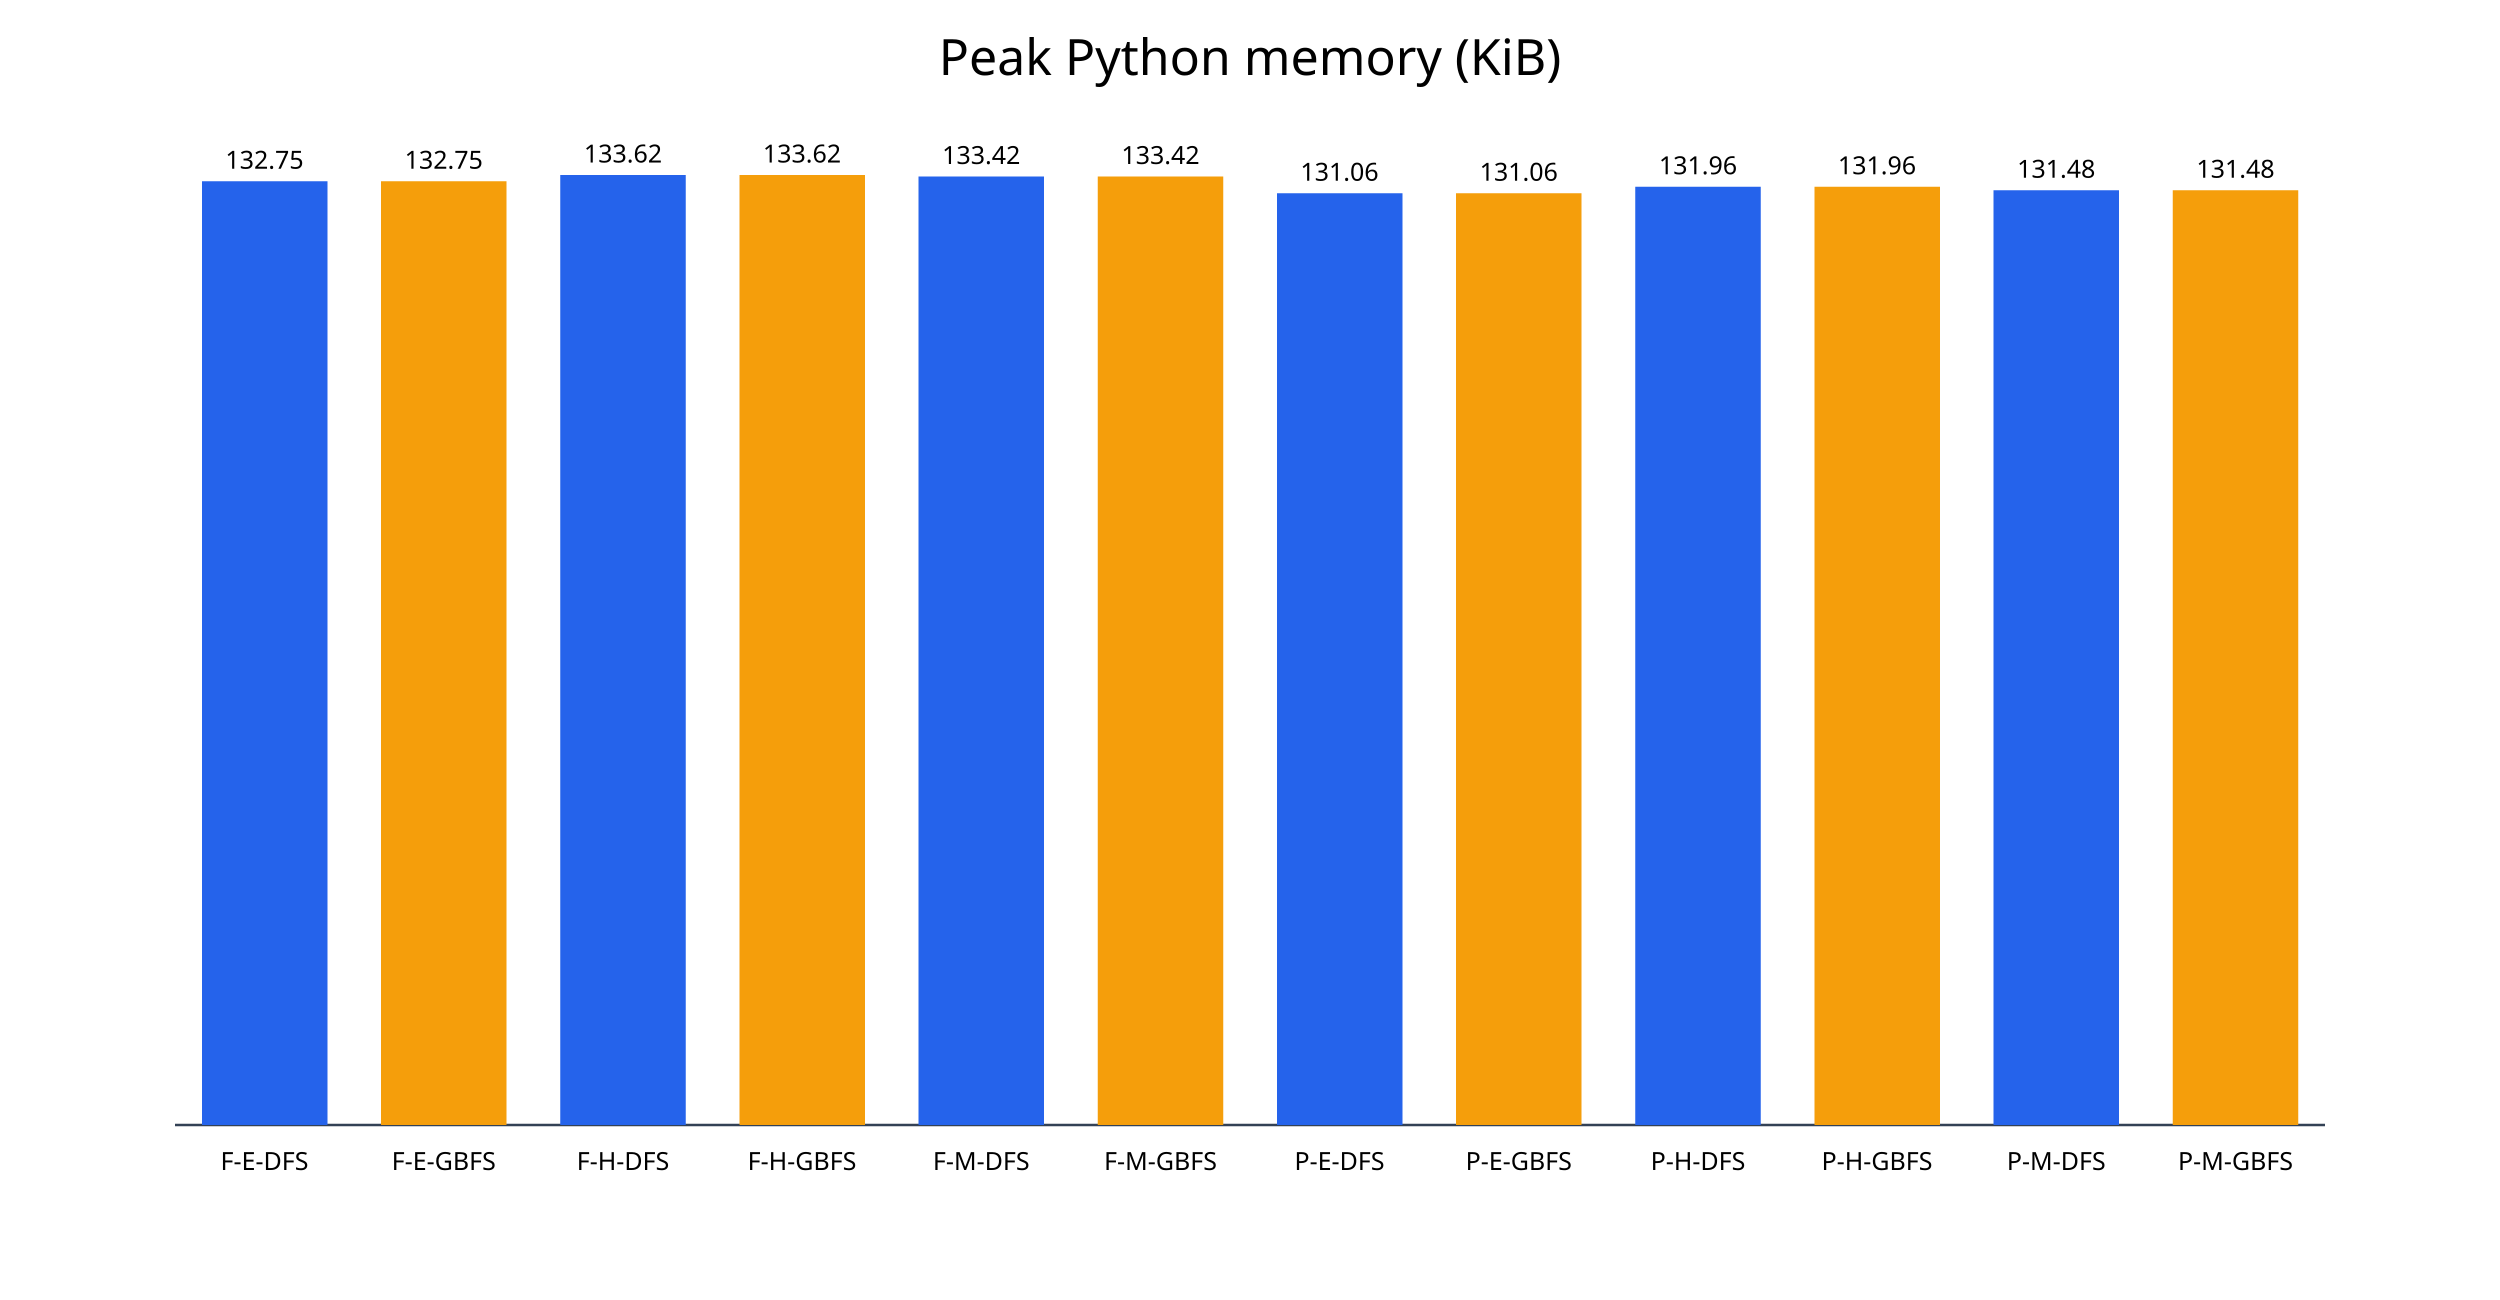
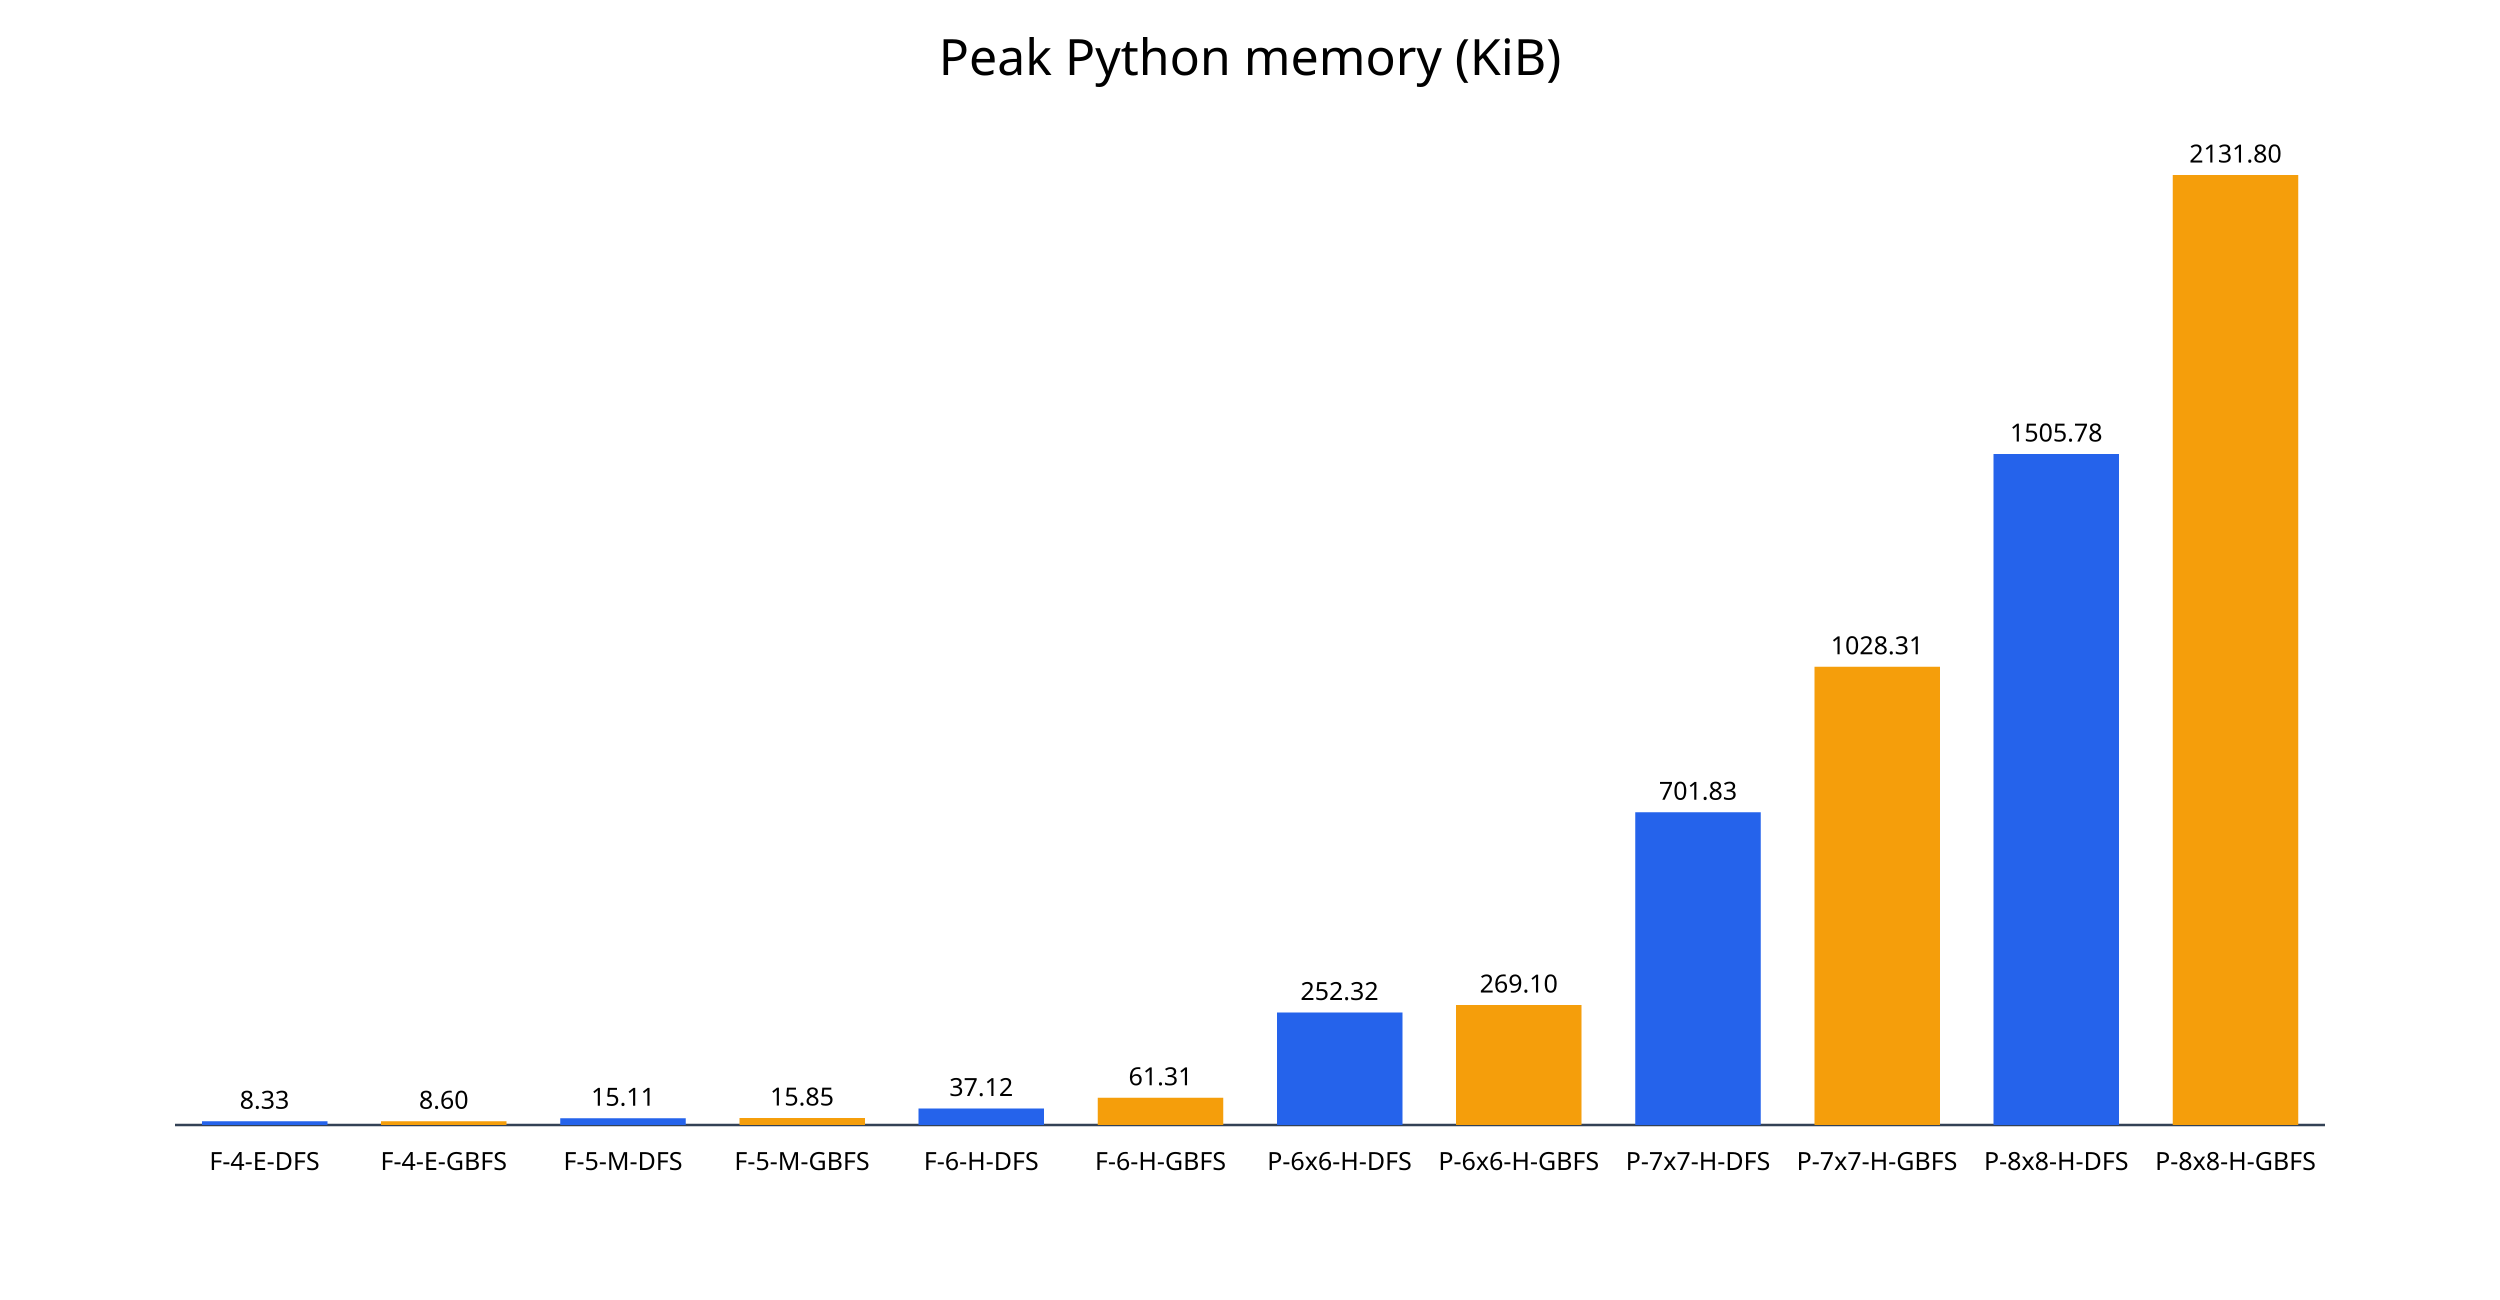
<svg xmlns="http://www.w3.org/2000/svg" width="1000" height="520" viewBox="0 0 1000 520">
  <rect width="100%" height="100%" fill="white" />
  <text x="500.0" y="30" text-anchor="middle" font-family="sans-serif" font-size="20">Peak Python memory (KiB)</text>
  <line x1="70" y1="450" x2="930" y2="450" stroke="#334155" />
-   <rect x="80.8" y="72.5" width="50.2" height="377.5" fill="#2563eb" />
-   <text x="105.8" y="468" text-anchor="middle" font-family="sans-serif" font-size="10">F-E-DFS</text>
-   <text x="105.8" y="67.5" text-anchor="middle" font-family="sans-serif" font-size="10">132.75</text>
-   <rect x="152.4" y="72.5" width="50.2" height="377.5" fill="#f59e0b" />
-   <text x="177.5" y="468" text-anchor="middle" font-family="sans-serif" font-size="10">F-E-GBFS</text>
-   <text x="177.5" y="67.5" text-anchor="middle" font-family="sans-serif" font-size="10">132.75</text>
-   <rect x="224.1" y="70.0" width="50.2" height="380.0" fill="#2563eb" />
-   <text x="249.2" y="468" text-anchor="middle" font-family="sans-serif" font-size="10">F-H-DFS</text>
-   <text x="249.2" y="65.0" text-anchor="middle" font-family="sans-serif" font-size="10">133.62</text>
-   <rect x="295.8" y="70.0" width="50.2" height="380.0" fill="#f59e0b" />
-   <text x="320.8" y="468" text-anchor="middle" font-family="sans-serif" font-size="10">F-H-GBFS</text>
-   <text x="320.8" y="65.0" text-anchor="middle" font-family="sans-serif" font-size="10">133.62</text>
-   <rect x="367.4" y="70.6" width="50.2" height="379.4" fill="#2563eb" />
-   <text x="392.5" y="468" text-anchor="middle" font-family="sans-serif" font-size="10">F-M-DFS</text>
-   <text x="392.5" y="65.6" text-anchor="middle" font-family="sans-serif" font-size="10">133.42</text>
-   <rect x="439.1" y="70.6" width="50.2" height="379.4" fill="#f59e0b" />
-   <text x="464.2" y="468" text-anchor="middle" font-family="sans-serif" font-size="10">F-M-GBFS</text>
-   <text x="464.2" y="65.6" text-anchor="middle" font-family="sans-serif" font-size="10">133.42</text>
-   <rect x="510.8" y="77.3" width="50.2" height="372.7" fill="#2563eb" />
-   <text x="535.8" y="468" text-anchor="middle" font-family="sans-serif" font-size="10">P-E-DFS</text>
-   <text x="535.8" y="72.3" text-anchor="middle" font-family="sans-serif" font-size="10">131.06</text>
-   <rect x="582.4" y="77.3" width="50.2" height="372.7" fill="#f59e0b" />
-   <text x="607.5" y="468" text-anchor="middle" font-family="sans-serif" font-size="10">P-E-GBFS</text>
-   <text x="607.5" y="72.3" text-anchor="middle" font-family="sans-serif" font-size="10">131.06</text>
-   <rect x="654.1" y="74.7" width="50.2" height="375.3" fill="#2563eb" />
-   <text x="679.2" y="468" text-anchor="middle" font-family="sans-serif" font-size="10">P-H-DFS</text>
-   <text x="679.2" y="69.7" text-anchor="middle" font-family="sans-serif" font-size="10">131.96</text>
-   <rect x="725.8" y="74.7" width="50.2" height="375.3" fill="#f59e0b" />
-   <text x="750.8" y="468" text-anchor="middle" font-family="sans-serif" font-size="10">P-H-GBFS</text>
-   <text x="750.8" y="69.7" text-anchor="middle" font-family="sans-serif" font-size="10">131.96</text>
-   <rect x="797.4" y="76.1" width="50.2" height="373.9" fill="#2563eb" />
-   <text x="822.5" y="468" text-anchor="middle" font-family="sans-serif" font-size="10">P-M-DFS</text>
-   <text x="822.5" y="71.1" text-anchor="middle" font-family="sans-serif" font-size="10">131.48</text>
-   <rect x="869.1" y="76.1" width="50.2" height="373.9" fill="#f59e0b" />
-   <text x="894.2" y="468" text-anchor="middle" font-family="sans-serif" font-size="10">P-M-GBFS</text>
-   <text x="894.2" y="71.1" text-anchor="middle" font-family="sans-serif" font-size="10">131.48</text>
+   <rect x="80.8" y="448.5" width="50.2" height="1.5" fill="#2563eb" />
+   <text x="105.8" y="468" text-anchor="middle" font-family="sans-serif" font-size="10">F-4-E-DFS</text>
+   <text x="105.8" y="443.5" text-anchor="middle" font-family="sans-serif" font-size="10">8.33</text>
+   <rect x="152.4" y="448.5" width="50.2" height="1.5" fill="#f59e0b" />
+   <text x="177.5" y="468" text-anchor="middle" font-family="sans-serif" font-size="10">F-4-E-GBFS</text>
+   <text x="177.5" y="443.5" text-anchor="middle" font-family="sans-serif" font-size="10">8.60</text>
+   <rect x="224.1" y="447.3" width="50.2" height="2.7" fill="#2563eb" />
+   <text x="249.2" y="468" text-anchor="middle" font-family="sans-serif" font-size="10">F-5-M-DFS</text>
+   <text x="249.2" y="442.3" text-anchor="middle" font-family="sans-serif" font-size="10">15.11</text>
+   <rect x="295.8" y="447.2" width="50.2" height="2.8" fill="#f59e0b" />
+   <text x="320.8" y="468" text-anchor="middle" font-family="sans-serif" font-size="10">F-5-M-GBFS</text>
+   <text x="320.8" y="442.2" text-anchor="middle" font-family="sans-serif" font-size="10">15.85</text>
+   <rect x="367.4" y="443.4" width="50.2" height="6.6" fill="#2563eb" />
+   <text x="392.5" y="468" text-anchor="middle" font-family="sans-serif" font-size="10">F-6-H-DFS</text>
+   <text x="392.5" y="438.4" text-anchor="middle" font-family="sans-serif" font-size="10">37.12</text>
+   <rect x="439.1" y="439.1" width="50.2" height="10.9" fill="#f59e0b" />
+   <text x="464.2" y="468" text-anchor="middle" font-family="sans-serif" font-size="10">F-6-H-GBFS</text>
+   <text x="464.2" y="434.1" text-anchor="middle" font-family="sans-serif" font-size="10">61.31</text>
+   <rect x="510.8" y="405.0" width="50.2" height="45.0" fill="#2563eb" />
+   <text x="535.8" y="468" text-anchor="middle" font-family="sans-serif" font-size="10">P-6x6-H-DFS</text>
+   <text x="535.8" y="400.0" text-anchor="middle" font-family="sans-serif" font-size="10">252.32</text>
+   <rect x="582.4" y="402.0" width="50.2" height="48.0" fill="#f59e0b" />
+   <text x="607.5" y="468" text-anchor="middle" font-family="sans-serif" font-size="10">P-6x6-H-GBFS</text>
+   <text x="607.5" y="397.0" text-anchor="middle" font-family="sans-serif" font-size="10">269.10</text>
+   <rect x="654.1" y="324.9" width="50.2" height="125.1" fill="#2563eb" />
+   <text x="679.2" y="468" text-anchor="middle" font-family="sans-serif" font-size="10">P-7x7-H-DFS</text>
+   <text x="679.2" y="319.9" text-anchor="middle" font-family="sans-serif" font-size="10">701.83</text>
+   <rect x="725.8" y="266.7" width="50.2" height="183.3" fill="#f59e0b" />
+   <text x="750.8" y="468" text-anchor="middle" font-family="sans-serif" font-size="10">P-7x7-H-GBFS</text>
+   <text x="750.8" y="261.7" text-anchor="middle" font-family="sans-serif" font-size="10">1028.31</text>
+   <rect x="797.4" y="181.6" width="50.2" height="268.4" fill="#2563eb" />
+   <text x="822.5" y="468" text-anchor="middle" font-family="sans-serif" font-size="10">P-8x8-H-DFS</text>
+   <text x="822.5" y="176.6" text-anchor="middle" font-family="sans-serif" font-size="10">1505.78</text>
+   <rect x="869.1" y="70.0" width="50.2" height="380.0" fill="#f59e0b" />
+   <text x="894.2" y="468" text-anchor="middle" font-family="sans-serif" font-size="10">P-8x8-H-GBFS</text>
+   <text x="894.2" y="65.0" text-anchor="middle" font-family="sans-serif" font-size="10">2131.80</text>
</svg>
